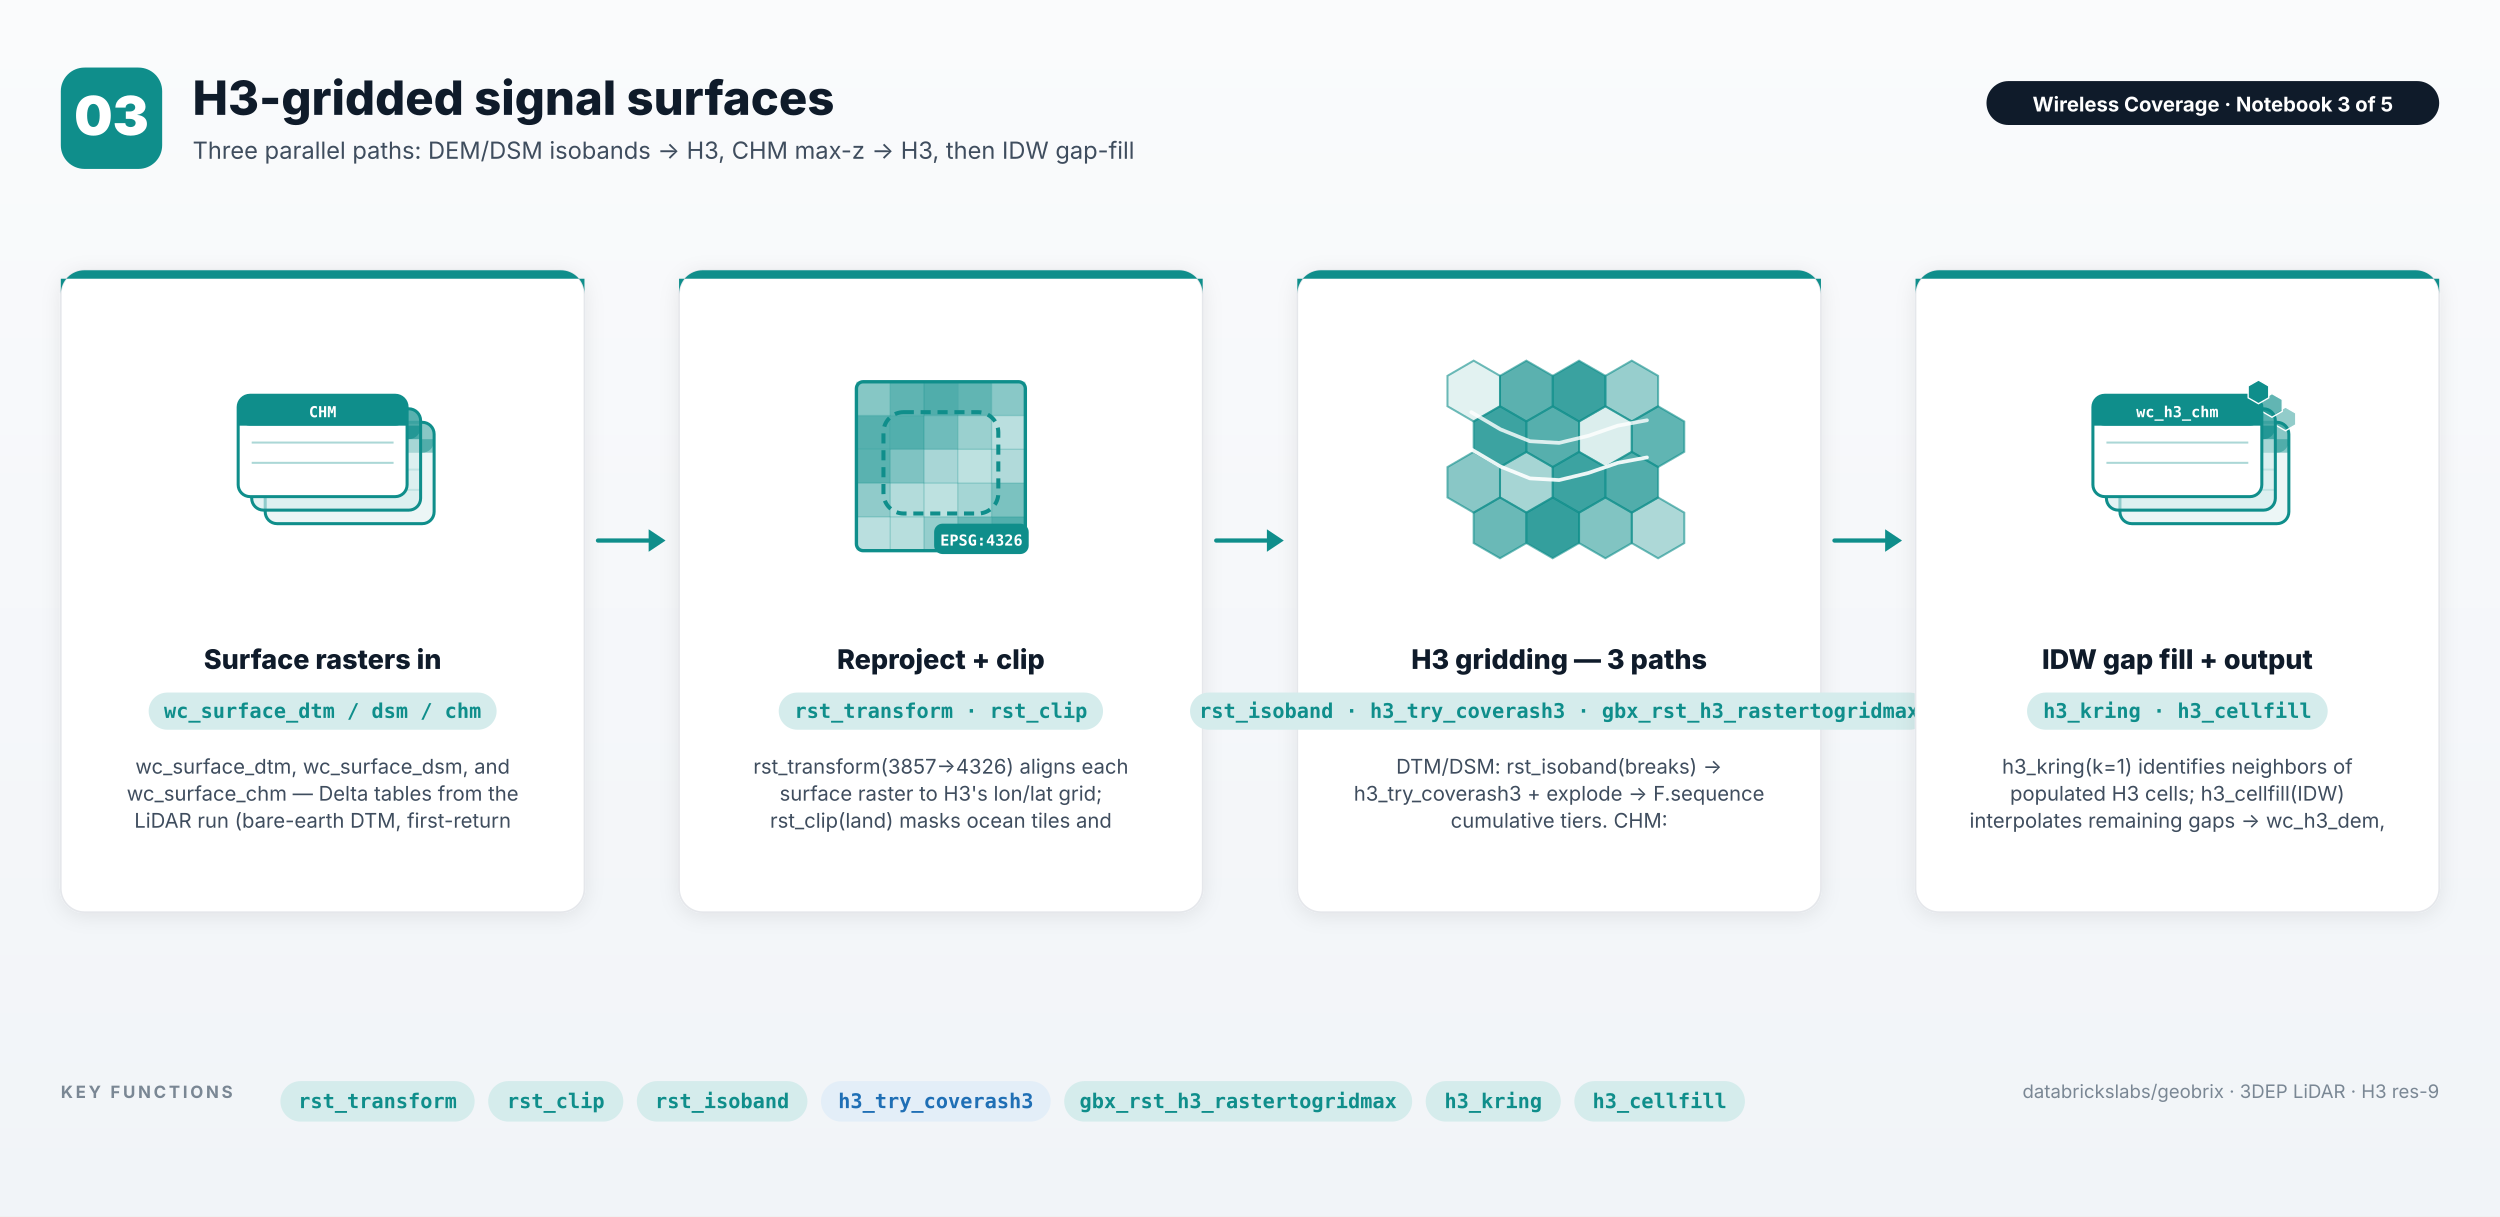
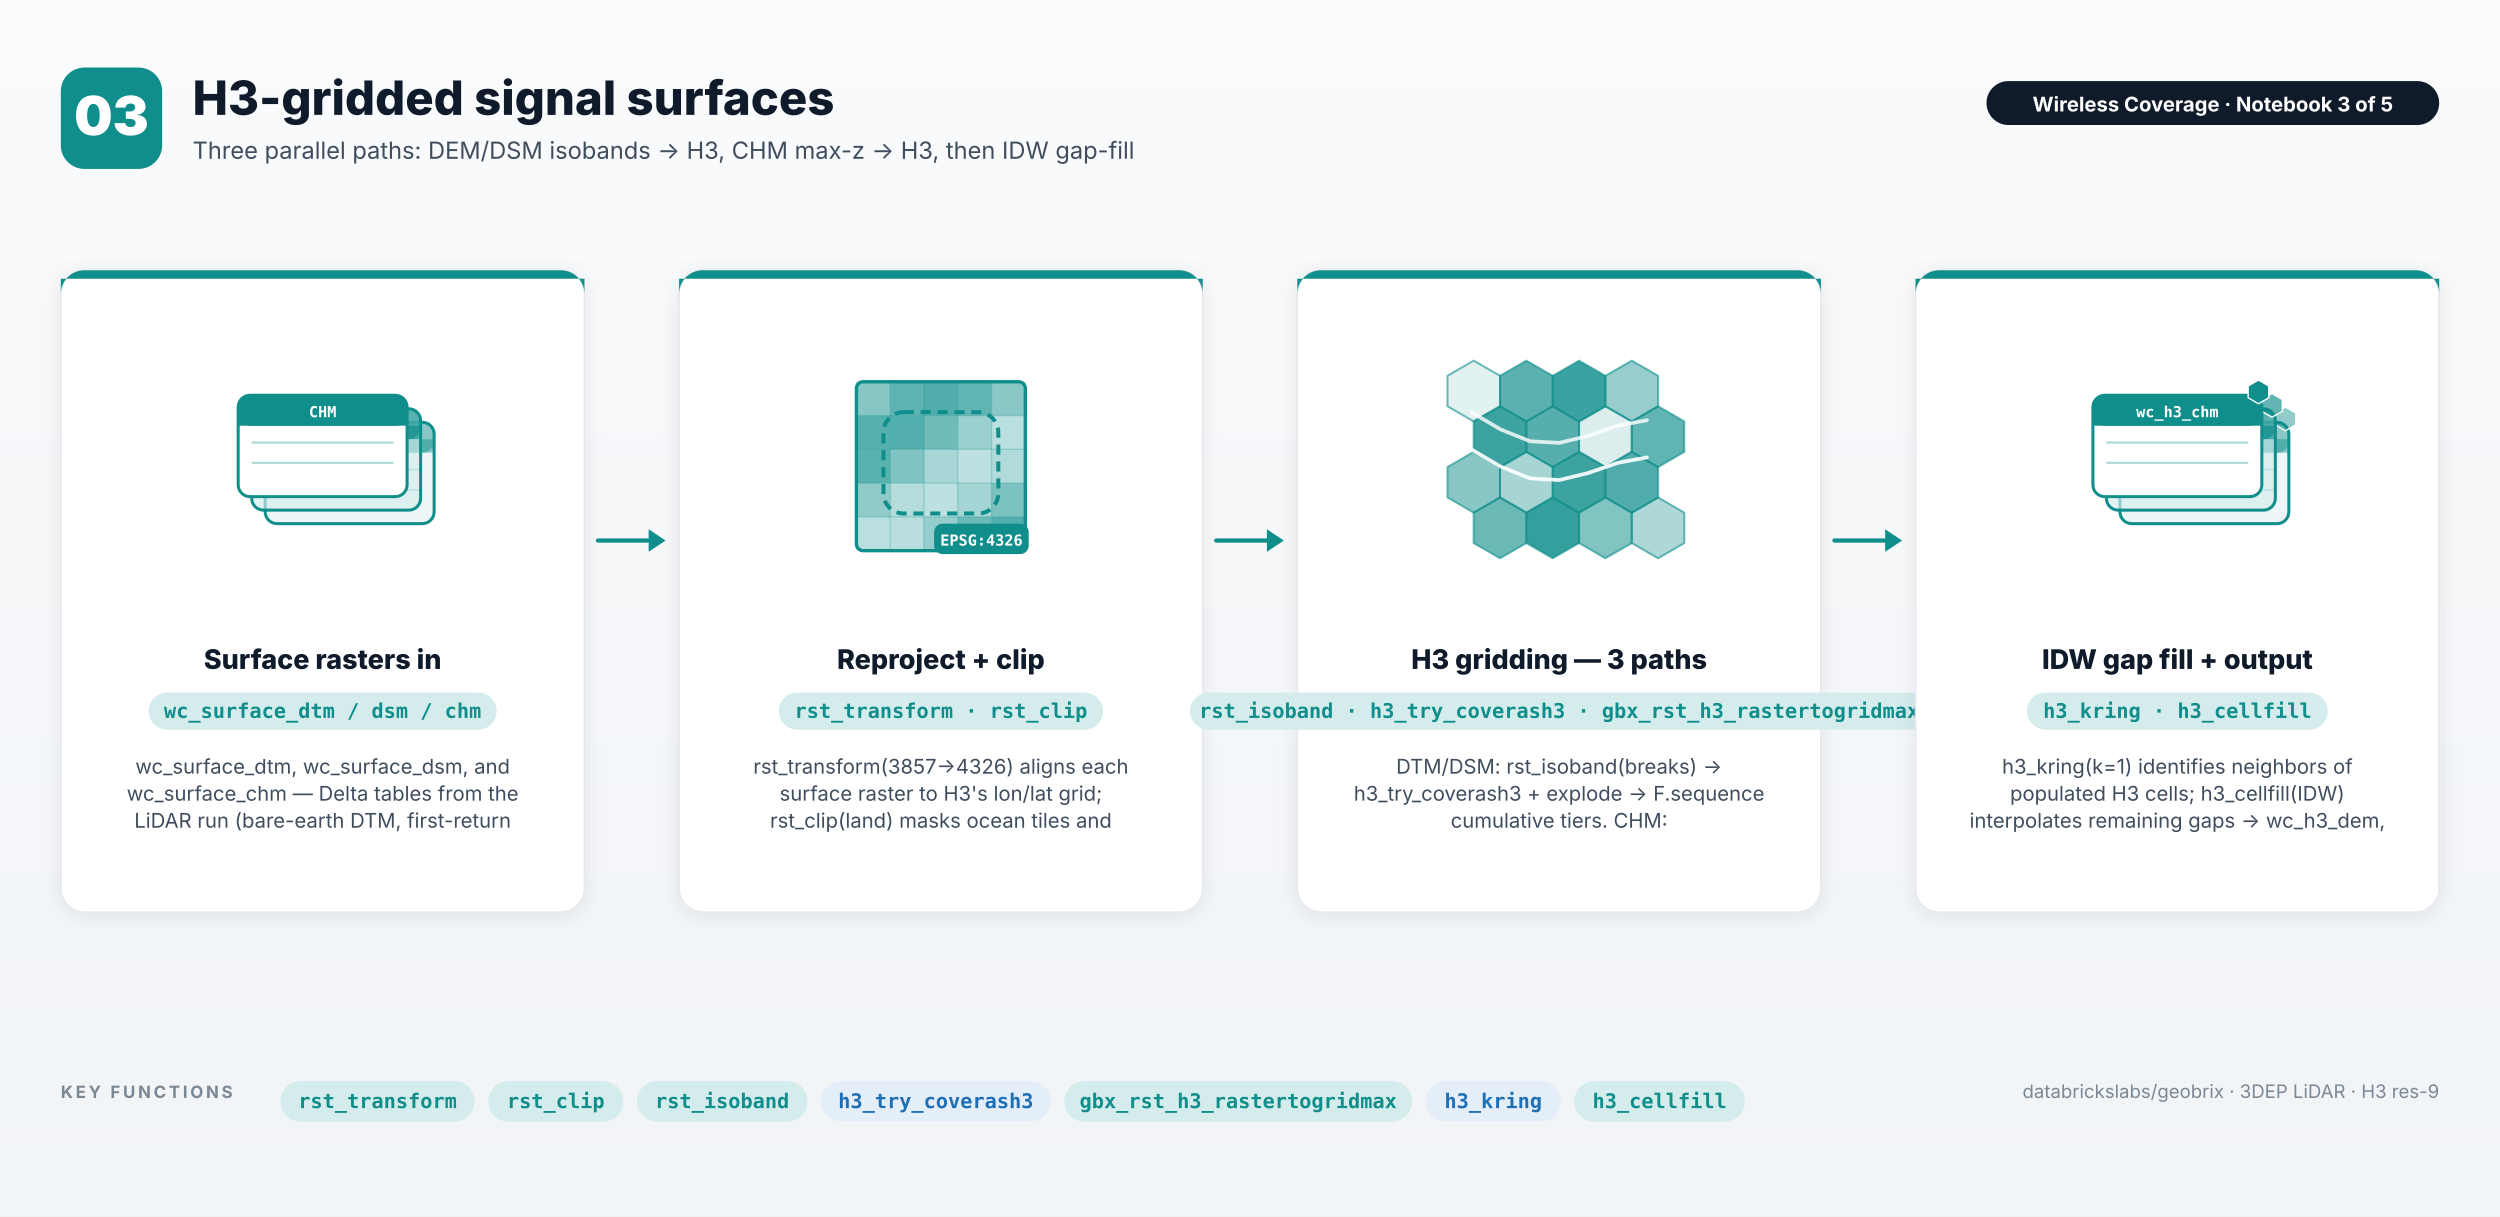
<svg xmlns="http://www.w3.org/2000/svg" viewBox="0 0 1480 720" width="1480" height="720" style="font-family: Inter, -apple-system, system-ui, sans-serif;">
  <defs>
    <filter id="card-shadow" x="-5%" y="-5%" width="110%" height="115%">
      <feDropShadow dx="0" dy="2" stdDeviation="6" flood-color="#0F1B2A" flood-opacity="0.08" />
    </filter>
    <linearGradient id="bg" x1="0" y1="0" x2="0" y2="1">
      <stop offset="0" stop-color="#FAFBFC" />
      <stop offset="1" stop-color="#F1F4F8" />
    </linearGradient>
  </defs>
  <rect x="0" y="0" width="1480" height="720" fill="url(#bg)" />
  <rect x="36" y="40" rx="14" ry="14" width="60" height="60" fill="#0F8E8B" />
  <text x="66.0" y="80.0" text-anchor="middle" font-family="Inter, -apple-system, system-ui, sans-serif" font-size="32" font-weight="900" fill="#FFFFFF">03</text>
  <text x="114" y="68" font-family="Inter, -apple-system, system-ui, sans-serif" font-size="28" font-weight="800" fill="#0F1B2A" text-anchor="start">H3-gridded signal surfaces</text>
  <text x="114" y="94" font-family="Inter, -apple-system, system-ui, sans-serif" font-size="14" font-weight="400" fill="#3F4D5E" text-anchor="start">Three parallel paths: DEM/DSM isobands → H3, CHM max-z → H3, then IDW gap-fill</text>
  <rect x="1176" y="48" rx="13" ry="13" width="268" height="26" fill="#0F1B2A" />
  <text x="1310.0" y="66" text-anchor="middle" font-family="Inter, -apple-system, system-ui, sans-serif" font-size="12" font-weight="700" fill="#FFFFFF">Wireless Coverage  ·  Notebook 3 of 5</text>
  <rect x="36" y="160" rx="14" ry="14" width="310" height="380" fill="#FFFFFF" stroke="#E5E7EB" stroke-width="1" filter="url(#card-shadow)" />
  <path d="M 36 174 A 14 14 0 0 1 50 160 H 332 A 14 14 0 0 1 346 174 V 165 H 36 Z" fill="#0F8E8B" />
  <rect x="157.0" y="250.0" rx="7" ry="7" width="100" height="60" fill="#D5ECEC" fill-opacity="0.45" stroke="#0F8E8B" stroke-width="1.8" />
  <rect x="157.0" y="250.0" width="100" height="18" rx="7" ry="7" fill="#0F8E8B" fill-opacity="0.45" />
  <rect x="157.0" y="260.0" width="100" height="8" fill="#0F8E8B" fill-opacity="0.45" />
  <text x="207.0" y="263.0" text-anchor="middle" font-family="ui-monospace, Menlo, monospace" font-size="9" font-weight="800" fill="#FFFFFF" fill-opacity="1">DTM</text>
  <line x1="165.0" y1="278.0" x2="249.0" y2="278.0" stroke="#0F8E8B" stroke-opacity="0.35" stroke-width="1.2" />
  <line x1="165.0" y1="290.0" x2="249.0" y2="290.0" stroke="#0F8E8B" stroke-opacity="0.35" stroke-width="1.2" />
  <rect x="149.0" y="242.0" rx="7" ry="7" width="100" height="60" fill="#D5ECEC" fill-opacity="0.65" stroke="#0F8E8B" stroke-width="1.8" />
  <rect x="149.0" y="242.0" width="100" height="18" rx="7" ry="7" fill="#0F8E8B" fill-opacity="0.65" />
  <rect x="149.0" y="252.0" width="100" height="8" fill="#0F8E8B" fill-opacity="0.65" />
  <text x="199.0" y="255.0" text-anchor="middle" font-family="ui-monospace, Menlo, monospace" font-size="9" font-weight="800" fill="#FFFFFF" fill-opacity="1">DSM</text>
  <line x1="157.0" y1="270.0" x2="241.0" y2="270.0" stroke="#0F8E8B" stroke-opacity="0.35" stroke-width="1.2" />
  <line x1="157.0" y1="282.0" x2="241.0" y2="282.0" stroke="#0F8E8B" stroke-opacity="0.35" stroke-width="1.2" />
  <rect x="141.0" y="234.0" rx="7" ry="7" width="100" height="60" fill="#FFFFFF" fill-opacity="1.0" stroke="#0F8E8B" stroke-width="1.8" />
  <rect x="141.0" y="234.0" width="100" height="18" rx="7" ry="7" fill="#0F8E8B" fill-opacity="1.0" />
  <rect x="141.0" y="244.0" width="100" height="8" fill="#0F8E8B" fill-opacity="1.0" />
  <text x="191.0" y="247.0" text-anchor="middle" font-family="ui-monospace, Menlo, monospace" font-size="9" font-weight="800" fill="#FFFFFF" fill-opacity="1">CHM</text>
  <line x1="149.0" y1="262.0" x2="233.0" y2="262.0" stroke="#0F8E8B" stroke-opacity="0.35" stroke-width="1.2" />
  <line x1="149.0" y1="274.0" x2="233.0" y2="274.0" stroke="#0F8E8B" stroke-opacity="0.35" stroke-width="1.2" />
  <text x="191.0" y="396" font-family="Inter, -apple-system, system-ui, sans-serif" font-size="16" font-weight="800" fill="#0F1B2A" text-anchor="middle">Surface rasters in</text>
  <g transform="translate(88.0, 410)">
    <rect x="0" y="0" rx="11" ry="11" width="206" height="22" fill="#D5ECEC" />
    <text x="103.0" y="15.0" text-anchor="middle" font-family="ui-monospace, SFMono-Regular, Menlo, Consolas, monospace" font-size="12" font-weight="700" fill="#0F8E8B">wc_surface_dtm / dsm / chm</text>
  </g>
  <text x="191.0" y="458" text-anchor="middle" font-family="Inter, sans-serif" font-size="12" fill="#3F4D5E">wc_surface_dtm, wc_surface_dsm, and</text>
  <text x="191.0" y="474" text-anchor="middle" font-family="Inter, sans-serif" font-size="12" fill="#3F4D5E">wc_surface_chm — Delta tables from the</text>
  <text x="191.0" y="490" text-anchor="middle" font-family="Inter, sans-serif" font-size="12" fill="#3F4D5E">LiDAR run (bare-earth DTM, first-return</text>
  <line x1="354" y1="320.0" x2="384" y2="320.0" stroke="#0F8E8B" stroke-width="2.5" stroke-linecap="round" />
  <polygon points="394,320.0 384,313.333 384,326.667" fill="#0F8E8B" />
  <rect x="402" y="160" rx="14" ry="14" width="310" height="380" fill="#FFFFFF" stroke="#E5E7EB" stroke-width="1" filter="url(#card-shadow)" />
  <path d="M 402 174 A 14 14 0 0 1 416 160 H 698 A 14 14 0 0 1 712 174 V 165 H 402 Z" fill="#0F8E8B" />
  <rect x="507.0" y="226.0" width="100" height="100" fill="#D5ECEC" stroke="#0F8E8B" stroke-width="2" rx="4" />
  <line x1="527.0" y1="226.0" x2="527.0" y2="326.0" stroke="#0F8E8B" stroke-opacity="0.25" stroke-width="0.8" />
  <line x1="507.0" y1="246.0" x2="607.0" y2="246.0" stroke="#0F8E8B" stroke-opacity="0.25" stroke-width="0.8" />
  <line x1="547.0" y1="226.0" x2="547.0" y2="326.0" stroke="#0F8E8B" stroke-opacity="0.25" stroke-width="0.8" />
  <line x1="507.0" y1="266.0" x2="607.0" y2="266.0" stroke="#0F8E8B" stroke-opacity="0.25" stroke-width="0.8" />
  <line x1="567.0" y1="226.0" x2="567.0" y2="326.0" stroke="#0F8E8B" stroke-opacity="0.25" stroke-width="0.8" />
  <line x1="507.0" y1="286.0" x2="607.0" y2="286.0" stroke="#0F8E8B" stroke-opacity="0.25" stroke-width="0.8" />
  <line x1="587.0" y1="226.0" x2="587.0" y2="326.0" stroke="#0F8E8B" stroke-opacity="0.25" stroke-width="0.8" />
  <line x1="507.0" y1="306.0" x2="607.0" y2="306.0" stroke="#0F8E8B" stroke-opacity="0.25" stroke-width="0.8" />
  <rect x="507.0" y="226.0" width="20" height="20" fill="#0F8E8B" fill-opacity="0.40" />
  <rect x="527.0" y="226.0" width="20" height="20" fill="#0F8E8B" fill-opacity="0.59" />
  <rect x="547.0" y="226.0" width="20" height="20" fill="#0F8E8B" fill-opacity="0.67" />
  <rect x="567.0" y="226.0" width="20" height="20" fill="#0F8E8B" fill-opacity="0.58" />
  <rect x="587.0" y="226.0" width="20" height="20" fill="#0F8E8B" fill-opacity="0.38" />
  <rect x="507.0" y="246.0" width="20" height="20" fill="#0F8E8B" fill-opacity="0.64" />
  <rect x="527.0" y="246.0" width="20" height="20" fill="#0F8E8B" fill-opacity="0.66" />
  <rect x="547.0" y="246.0" width="20" height="20" fill="#0F8E8B" fill-opacity="0.51" />
  <rect x="567.0" y="246.0" width="20" height="20" fill="#0F8E8B" fill-opacity="0.30" />
  <rect x="587.0" y="246.0" width="20" height="20" fill="#0F8E8B" fill-opacity="0.14" />
  <rect x="507.0" y="266.0" width="20" height="20" fill="#0F8E8B" fill-opacity="0.62" />
  <rect x="527.0" y="266.0" width="20" height="20" fill="#0F8E8B" fill-opacity="0.43" />
  <rect x="547.0" y="266.0" width="20" height="20" fill="#0F8E8B" fill-opacity="0.23" />
  <rect x="567.0" y="266.0" width="20" height="20" fill="#0F8E8B" fill-opacity="0.12" />
  <rect x="587.0" y="266.0" width="20" height="20" fill="#0F8E8B" fill-opacity="0.18" />
  <rect x="507.0" y="286.0" width="20" height="20" fill="#0F8E8B" fill-opacity="0.35" />
  <rect x="527.0" y="286.0" width="20" height="20" fill="#0F8E8B" fill-opacity="0.17" />
  <rect x="547.0" y="286.0" width="20" height="20" fill="#0F8E8B" fill-opacity="0.12" />
  <rect x="567.0" y="286.0" width="20" height="20" fill="#0F8E8B" fill-opacity="0.24" />
  <rect x="587.0" y="286.0" width="20" height="20" fill="#0F8E8B" fill-opacity="0.45" />
  <rect x="507.0" y="306.0" width="20" height="20" fill="#0F8E8B" fill-opacity="0.13" />
  <rect x="527.0" y="306.0" width="20" height="20" fill="#0F8E8B" fill-opacity="0.15" />
  <rect x="547.0" y="306.0" width="20" height="20" fill="#0F8E8B" fill-opacity="0.32" />
  <rect x="567.0" y="306.0" width="20" height="20" fill="#0F8E8B" fill-opacity="0.53" />
  <rect x="587.0" y="306.0" width="20" height="20" fill="#0F8E8B" fill-opacity="0.66" />
  <rect x="553.0" y="310.0" rx="5" ry="5" width="56" height="18" fill="#0F8E8B" />
  <text x="581.0" y="323.0" text-anchor="middle" font-family="ui-monospace, Menlo, monospace" font-size="9" font-weight="800" fill="#FFFFFF">EPSG:4326</text>
  <rect x="523.0" y="244.0" width="68" height="60" rx="12" ry="12" fill="none" stroke="#0F8E8B" stroke-width="2.4" stroke-dasharray="6 4" />
  <text x="557.0" y="396" font-family="Inter, -apple-system, system-ui, sans-serif" font-size="16" font-weight="800" fill="#0F1B2A" text-anchor="middle">Reproject + clip</text>
  <g transform="translate(461.0, 410)">
    <rect x="0" y="0" rx="11" ry="11" width="192" height="22" fill="#D5ECEC" />
    <text x="96.0" y="15.0" text-anchor="middle" font-family="ui-monospace, SFMono-Regular, Menlo, Consolas, monospace" font-size="12" font-weight="700" fill="#0F8E8B">rst_transform · rst_clip</text>
  </g>
  <text x="557.0" y="458" text-anchor="middle" font-family="Inter, sans-serif" font-size="12" fill="#3F4D5E">rst_transform(3857→4326) aligns each</text>
  <text x="557.0" y="474" text-anchor="middle" font-family="Inter, sans-serif" font-size="12" fill="#3F4D5E">surface raster to H3's lon/lat grid;</text>
  <text x="557.0" y="490" text-anchor="middle" font-family="Inter, sans-serif" font-size="12" fill="#3F4D5E">rst_clip(land) masks ocean tiles and</text>
  <line x1="720" y1="320.0" x2="750" y2="320.0" stroke="#0F8E8B" stroke-width="2.5" stroke-linecap="round" />
  <polygon points="760,320.0 750,313.333 750,326.667" fill="#0F8E8B" />
  <rect x="768" y="160" rx="14" ry="14" width="310" height="380" fill="#FFFFFF" stroke="#E5E7EB" stroke-width="1" filter="url(#card-shadow)" />
  <path d="M 768 174 A 14 14 0 0 1 782 160 H 1064 A 14 14 0 0 1 1078 174 V 165 H 768 Z" fill="#0F8E8B" />
  <polygon points="872.4,213.5 888.0,222.5 888.0,240.5 872.4,249.5 856.9,240.5 856.9,222.5" fill="#0F8E8B" fill-opacity="0.12" stroke="#0F8E8B" stroke-width="1.2" stroke-opacity="0.6" />
  <polygon points="903.6,213.5 919.2,222.5 919.2,240.5 903.6,249.5 888.0,240.5 888.0,222.5" fill="#0F8E8B" fill-opacity="0.68" stroke="#0F8E8B" stroke-width="1.2" stroke-opacity="0.6" />
  <polygon points="934.8,213.5 950.4,222.5 950.4,240.5 934.8,249.5 919.2,240.5 919.2,222.5" fill="#0F8E8B" fill-opacity="0.82" stroke="#0F8E8B" stroke-width="1.2" stroke-opacity="0.6" />
  <polygon points="966.0,213.5 981.6,222.5 981.6,240.5 966.0,249.5 950.4,240.5 950.4,222.5" fill="#0F8E8B" fill-opacity="0.43" stroke="#0F8E8B" stroke-width="1.2" stroke-opacity="0.6" />
  <polygon points="888.0,240.5 903.6,249.5 903.6,267.5 888.0,276.5 872.4,267.5 872.4,249.5" fill="#0F8E8B" fill-opacity="0.81" stroke="#0F8E8B" stroke-width="1.2" stroke-opacity="0.6" />
  <polygon points="919.2,240.5 934.8,249.5 934.8,267.5 919.2,276.5 903.6,267.5 903.6,249.5" fill="#0F8E8B" fill-opacity="0.70" stroke="#0F8E8B" stroke-width="1.2" stroke-opacity="0.6" />
  <polygon points="950.4,240.5 966.0,249.5 966.0,267.5 950.4,276.5 934.8,267.5 934.8,249.5" fill="#0F8E8B" fill-opacity="0.15" stroke="#0F8E8B" stroke-width="1.2" stroke-opacity="0.6" />
  <polygon points="981.6,240.5 997.1,249.5 997.1,267.5 981.6,276.5 966.0,267.5 966.0,249.5" fill="#0F8E8B" fill-opacity="0.66" stroke="#0F8E8B" stroke-width="1.2" stroke-opacity="0.6" />
  <polygon points="872.4,267.5 888.0,276.5 888.0,294.5 872.4,303.5 856.9,294.5 856.9,276.5" fill="#0F8E8B" fill-opacity="0.49" stroke="#0F8E8B" stroke-width="1.2" stroke-opacity="0.6" />
  <polygon points="903.6,267.5 919.2,276.5 919.2,294.5 903.6,303.5 888.0,294.5 888.0,276.5" fill="#0F8E8B" fill-opacity="0.37" stroke="#0F8E8B" stroke-width="1.2" stroke-opacity="0.6" />
  <polygon points="934.8,267.5 950.4,276.5 950.4,294.5 934.8,303.5 919.2,294.5 919.2,276.5" fill="#0F8E8B" fill-opacity="0.81" stroke="#0F8E8B" stroke-width="1.2" stroke-opacity="0.6" />
  <polygon points="966.0,267.5 981.6,276.5 981.6,294.5 966.0,303.5 950.4,294.5 950.4,276.5" fill="#0F8E8B" fill-opacity="0.72" stroke="#0F8E8B" stroke-width="1.2" stroke-opacity="0.6" />
  <polygon points="888.0,294.5 903.6,303.5 903.6,321.5 888.0,330.5 872.4,321.5 872.4,303.5" fill="#0F8E8B" fill-opacity="0.62" stroke="#0F8E8B" stroke-width="1.2" stroke-opacity="0.6" />
  <polygon points="919.2,294.5 934.8,303.5 934.8,321.5 919.2,330.5 903.6,321.5 903.6,303.5" fill="#0F8E8B" fill-opacity="0.84" stroke="#0F8E8B" stroke-width="1.2" stroke-opacity="0.6" />
  <polygon points="950.4,294.5 966.0,303.5 966.0,321.5 950.4,330.5 934.8,321.5 934.8,303.5" fill="#0F8E8B" fill-opacity="0.52" stroke="#0F8E8B" stroke-width="1.2" stroke-opacity="0.6" />
  <polygon points="981.6,294.5 997.1,303.5 997.1,321.5 981.6,330.5 966.0,321.5 966.0,303.5" fill="#0F8E8B" fill-opacity="0.34" stroke="#0F8E8B" stroke-width="1.2" stroke-opacity="0.6" />
  <polyline points="871.0,244.0 888.3,254.2 905.7,261.2 923.0,262.2 940.3,258.0 957.7,252.0 975.0,248.8" fill="none" stroke="#FFFFFF" stroke-width="2.2" stroke-linecap="round" stroke-linejoin="round" stroke-opacity="0.8" />
  <polyline points="871.0,266.0 888.3,276.2 905.7,283.2 923.0,284.2 940.3,280.0 957.7,274.0 975.0,270.8" fill="none" stroke="#FFFFFF" stroke-width="2.2" stroke-linecap="round" stroke-linejoin="round" stroke-opacity="0.9" />
  <text x="923.0" y="396" font-family="Inter, -apple-system, system-ui, sans-serif" font-size="16" font-weight="800" fill="#0F1B2A" text-anchor="middle">H3 gridding — 3 paths</text>
  <g transform="translate(704.5, 410)">
    <rect x="0" y="0" rx="11" ry="11" width="437" height="22" fill="#D5ECEC" />
    <text x="218.5" y="15.0" text-anchor="middle" font-family="ui-monospace, SFMono-Regular, Menlo, Consolas, monospace" font-size="12" font-weight="700" fill="#0F8E8B">rst_isoband · h3_try_coverash3 · gbx_rst_h3_rastertogridmax</text>
  </g>
  <text x="923.0" y="458" text-anchor="middle" font-family="Inter, sans-serif" font-size="12" fill="#3F4D5E">DTM/DSM: rst_isoband(breaks) →</text>
  <text x="923.0" y="474" text-anchor="middle" font-family="Inter, sans-serif" font-size="12" fill="#3F4D5E">h3_try_coverash3 + explode → F.sequence</text>
  <text x="923.0" y="490" text-anchor="middle" font-family="Inter, sans-serif" font-size="12" fill="#3F4D5E">cumulative tiers. CHM:</text>
  <line x1="1086" y1="320.0" x2="1116" y2="320.0" stroke="#0F8E8B" stroke-width="2.5" stroke-linecap="round" />
  <polygon points="1126,320.0 1116,313.333 1116,326.667" fill="#0F8E8B" />
  <rect x="1134" y="160" rx="14" ry="14" width="310" height="380" fill="#FFFFFF" stroke="#E5E7EB" stroke-width="1" filter="url(#card-shadow)" />
  <path d="M 1134 174 A 14 14 0 0 1 1148 160 H 1430 A 14 14 0 0 1 1444 174 V 165 H 1134 Z" fill="#0F8E8B" />
  <rect x="1255.0" y="250.0" rx="7" ry="7" width="100" height="60" fill="#D5ECEC" fill-opacity="0.45" stroke="#0F8E8B" stroke-width="1.8" />
  <rect x="1255.0" y="250.0" width="100" height="18" rx="7" ry="7" fill="#0F8E8B" fill-opacity="0.45" />
  <rect x="1255.0" y="260.0" width="100" height="8" fill="#0F8E8B" fill-opacity="0.45" />
  <text x="1305.0" y="263.0" text-anchor="middle" font-family="ui-monospace, Menlo, monospace" font-size="9" font-weight="800" fill="#FFFFFF" fill-opacity="1">wc_h3_dem</text>
  <line x1="1263.0" y1="278.0" x2="1347.0" y2="278.0" stroke="#0F8E8B" stroke-opacity="0.35" stroke-width="1.2" />
  <line x1="1263.0" y1="290.0" x2="1347.0" y2="290.0" stroke="#0F8E8B" stroke-opacity="0.35" stroke-width="1.2" />
  <polygon points="1353.0,241.0 1359.1,244.5 1359.1,251.5 1353.0,255.0 1346.9,251.5 1346.9,244.5" fill="#0F8E8B" fill-opacity="0.45" stroke="#FFFFFF" stroke-width="0.8" />
  <rect x="1247.0" y="242.0" rx="7" ry="7" width="100" height="60" fill="#D5ECEC" fill-opacity="0.65" stroke="#0F8E8B" stroke-width="1.8" />
  <rect x="1247.0" y="242.0" width="100" height="18" rx="7" ry="7" fill="#0F8E8B" fill-opacity="0.65" />
  <rect x="1247.0" y="252.0" width="100" height="8" fill="#0F8E8B" fill-opacity="0.65" />
  <text x="1297.0" y="255.0" text-anchor="middle" font-family="ui-monospace, Menlo, monospace" font-size="9" font-weight="800" fill="#FFFFFF" fill-opacity="1">wc_h3_dsm</text>
  <line x1="1255.0" y1="270.0" x2="1339.0" y2="270.0" stroke="#0F8E8B" stroke-opacity="0.35" stroke-width="1.2" />
  <line x1="1255.0" y1="282.0" x2="1339.0" y2="282.0" stroke="#0F8E8B" stroke-opacity="0.35" stroke-width="1.2" />
  <polygon points="1345.0,233.0 1351.1,236.5 1351.1,243.5 1345.0,247.0 1338.9,243.5 1338.9,236.5" fill="#0F8E8B" fill-opacity="0.65" stroke="#FFFFFF" stroke-width="0.8" />
  <rect x="1239.0" y="234.0" rx="7" ry="7" width="100" height="60" fill="#FFFFFF" fill-opacity="1.0" stroke="#0F8E8B" stroke-width="1.8" />
  <rect x="1239.0" y="234.0" width="100" height="18" rx="7" ry="7" fill="#0F8E8B" fill-opacity="1.0" />
  <rect x="1239.0" y="244.0" width="100" height="8" fill="#0F8E8B" fill-opacity="1.0" />
  <text x="1289.0" y="247.0" text-anchor="middle" font-family="ui-monospace, Menlo, monospace" font-size="9" font-weight="800" fill="#FFFFFF" fill-opacity="1">wc_h3_chm</text>
  <line x1="1247.0" y1="262.0" x2="1331.0" y2="262.0" stroke="#0F8E8B" stroke-opacity="0.35" stroke-width="1.2" />
  <line x1="1247.0" y1="274.0" x2="1331.0" y2="274.0" stroke="#0F8E8B" stroke-opacity="0.35" stroke-width="1.2" />
  <polygon points="1337.0,225.0 1343.1,228.5 1343.1,235.5 1337.0,239.0 1330.9,235.5 1330.9,228.5" fill="#0F8E8B" fill-opacity="1.0" stroke="#FFFFFF" stroke-width="0.8" />
  <text x="1289.0" y="396" font-family="Inter, -apple-system, system-ui, sans-serif" font-size="16" font-weight="800" fill="#0F1B2A" text-anchor="middle">IDW gap fill + output</text>
  <g transform="translate(1200.0, 410)">
    <rect x="0" y="0" rx="11" ry="11" width="178" height="22" fill="#D5ECEC" />
    <text x="89.0" y="15.0" text-anchor="middle" font-family="ui-monospace, SFMono-Regular, Menlo, Consolas, monospace" font-size="12" font-weight="700" fill="#0F8E8B">h3_kring · h3_cellfill</text>
  </g>
  <text x="1289.0" y="458" text-anchor="middle" font-family="Inter, sans-serif" font-size="12" fill="#3F4D5E">h3_kring(k=1) identifies neighbors of</text>
  <text x="1289.0" y="474" text-anchor="middle" font-family="Inter, sans-serif" font-size="12" fill="#3F4D5E">populated H3 cells; h3_cellfill(IDW)</text>
  <text x="1289.0" y="490" text-anchor="middle" font-family="Inter, sans-serif" font-size="12" fill="#3F4D5E">interpolates remaining gaps → wc_h3_dem,</text>
  <text x="36" y="650" font-family="Inter, -apple-system, system-ui, sans-serif" font-size="10" font-weight="700" fill="#7A8794" text-anchor="start" letter-spacing="1.6">KEY FUNCTIONS</text>
  <rect x="166" y="640" rx="12" ry="12" width="115" height="24" fill="#D5ECEC" />
  <text x="223.5" y="656.0" text-anchor="middle" font-family="ui-monospace, SFMono-Regular, Menlo, Consolas, monospace" font-size="12" font-weight="700" fill="#0F8E8B">rst_transform</text>
  <rect x="289" y="640" rx="12" ry="12" width="80" height="24" fill="#D5ECEC" />
  <text x="329.0" y="656.0" text-anchor="middle" font-family="ui-monospace, SFMono-Regular, Menlo, Consolas, monospace" font-size="12" font-weight="700" fill="#0F8E8B">rst_clip</text>
  <rect x="377" y="640" rx="12" ry="12" width="101" height="24" fill="#D5ECEC" />
  <text x="427.5" y="656.0" text-anchor="middle" font-family="ui-monospace, SFMono-Regular, Menlo, Consolas, monospace" font-size="12" font-weight="700" fill="#0F8E8B">rst_isoband</text>
  <rect x="486" y="640" rx="12" ry="12" width="136" height="24" fill="#E3EEF8" />
  <text x="554.0" y="656.0" text-anchor="middle" font-family="ui-monospace, SFMono-Regular, Menlo, Consolas, monospace" font-size="12" font-weight="700" fill="#1F6FB5">h3_try_coverash3</text>
  <rect x="630" y="640" rx="12" ry="12" width="206" height="24" fill="#D5ECEC" />
  <text x="733.0" y="656.0" text-anchor="middle" font-family="ui-monospace, SFMono-Regular, Menlo, Consolas, monospace" font-size="12" font-weight="700" fill="#0F8E8B">gbx_rst_h3_rastertogridmax</text>
-   <rect x="844" y="640" rx="12" ry="12" width="80" height="24" fill="#D5ECEC" />
-   <text x="884.0" y="656.0" text-anchor="middle" font-family="ui-monospace, SFMono-Regular, Menlo, Consolas, monospace" font-size="12" font-weight="700" fill="#0F8E8B">h3_kring</text>
+   <rect x="844" y="640" rx="12" ry="12" width="80" height="24" fill="#E3EEF8" />
+   <text x="884.0" y="656.0" text-anchor="middle" font-family="ui-monospace, SFMono-Regular, Menlo, Consolas, monospace" font-size="12" font-weight="700" fill="#1F6FB5">h3_kring</text>
  <rect x="932" y="640" rx="12" ry="12" width="101" height="24" fill="#D5ECEC" />
  <text x="982.5" y="656.0" text-anchor="middle" font-family="ui-monospace, SFMono-Regular, Menlo, Consolas, monospace" font-size="12" font-weight="700" fill="#0F8E8B">h3_cellfill</text>
  <text x="1444" y="650" font-family="Inter, -apple-system, system-ui, sans-serif" font-size="11" font-weight="400" fill="#7A8794" text-anchor="end">databrickslabs/geobrix  ·  3DEP LiDAR  ·  H3 res-9</text>
</svg>
